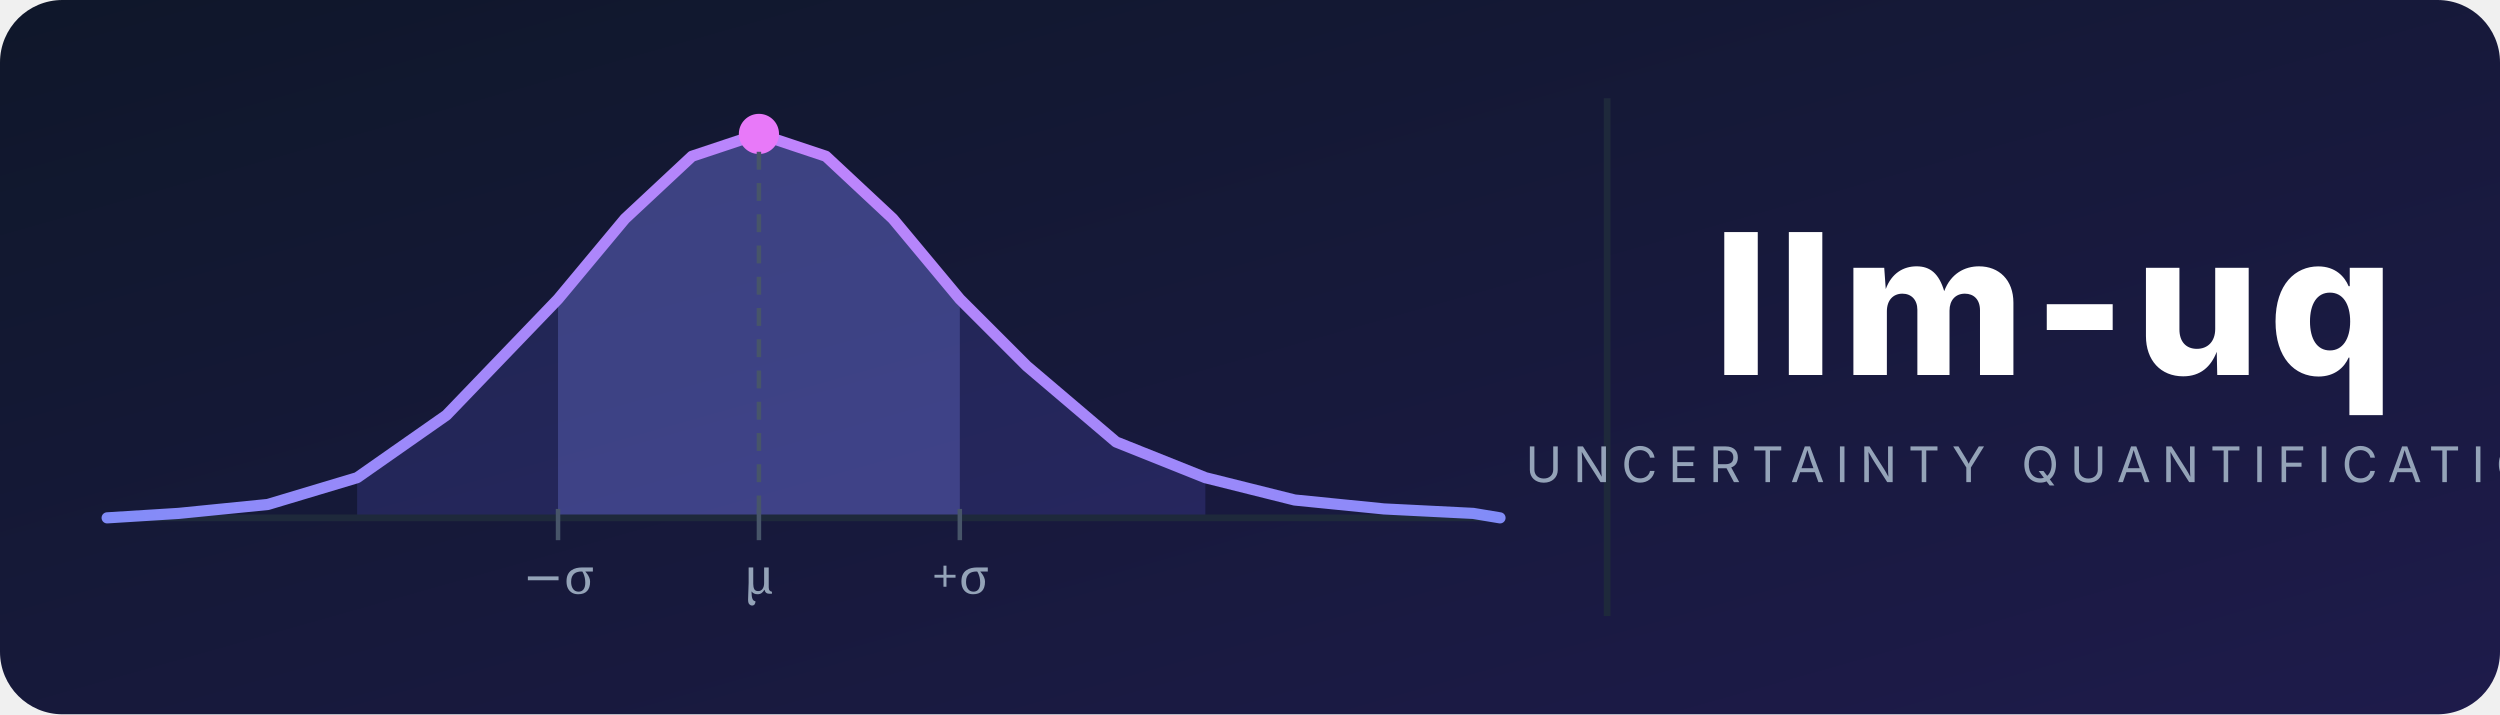
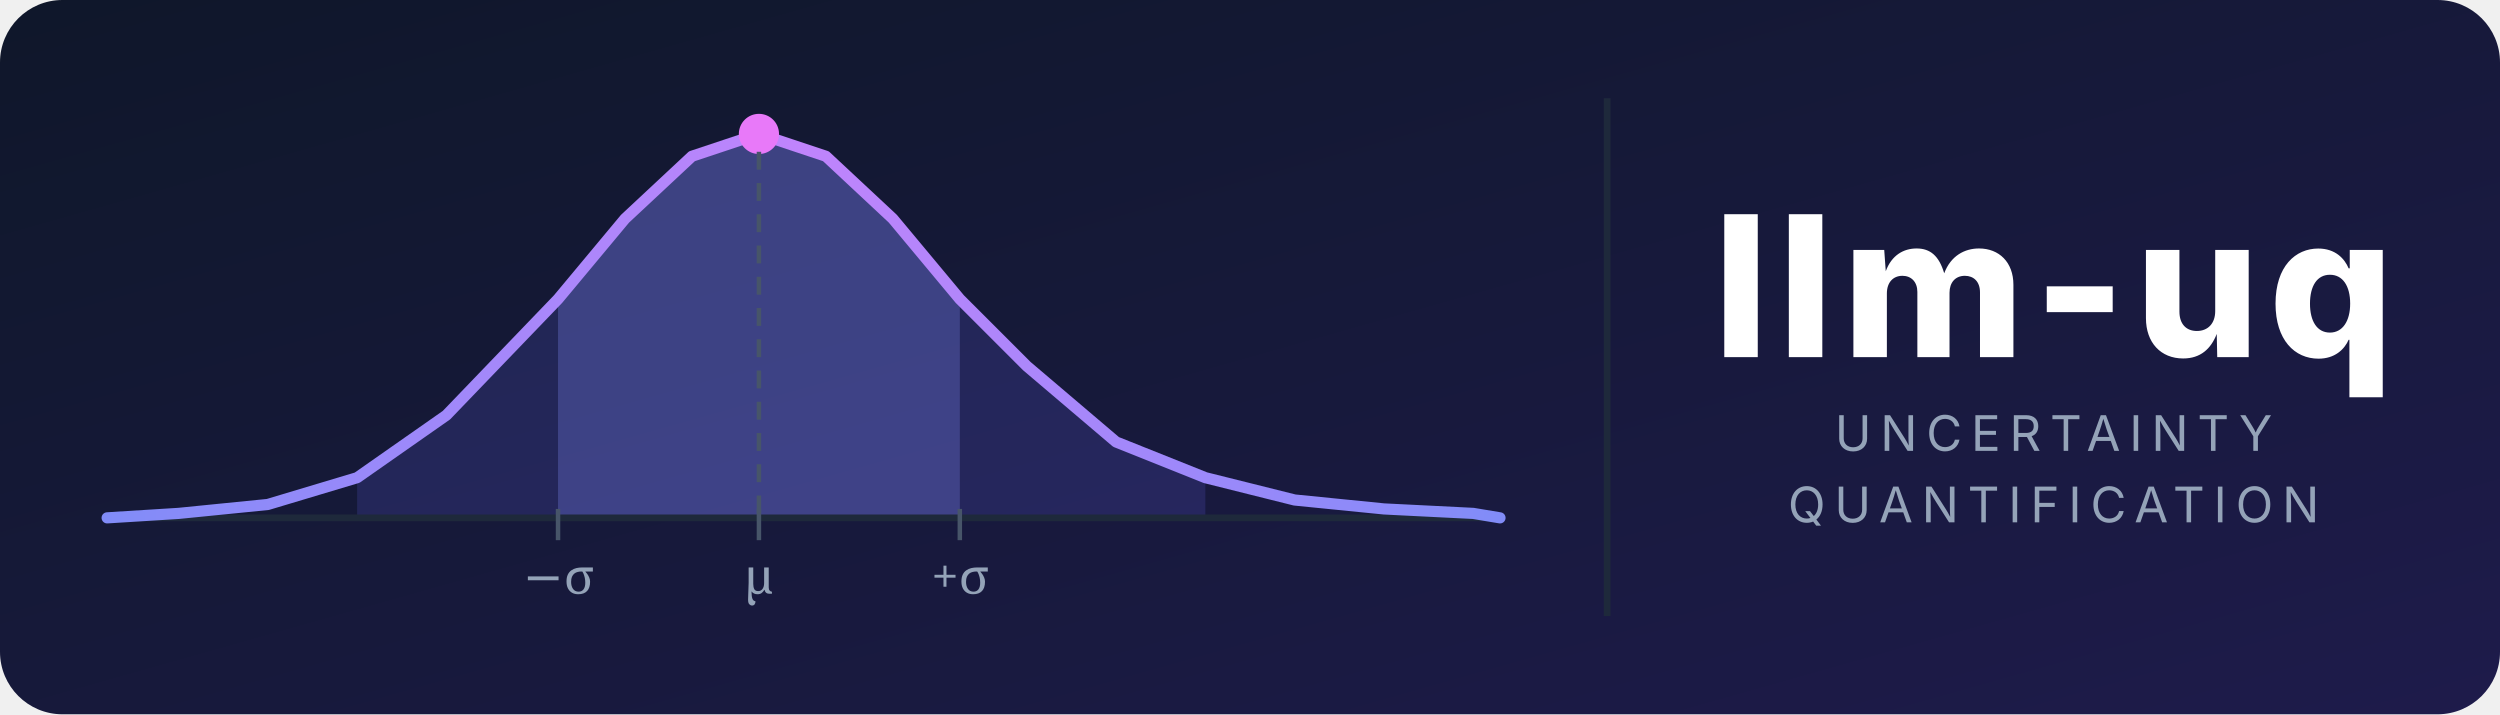
<svg xmlns="http://www.w3.org/2000/svg" viewBox="0 0 560 160" width="560" height="160">
  <defs>
    <linearGradient id="bgGrad" x1="0%" y1="0%" x2="100%" y2="100%">
      <stop offset="0%" stop-color="#0f172a" />
      <stop offset="100%" stop-color="#1e1b4b" />
    </linearGradient>
    <linearGradient id="curveGrad" x1="0%" y1="0%" x2="100%" y2="0%">
      <stop offset="0%" stop-color="#818cf8" />
      <stop offset="50%" stop-color="#c084fc" />
      <stop offset="100%" stop-color="#818cf8" />
    </linearGradient>
  </defs>
  <rect width="560" height="160" rx="14" fill="url(#bgGrad)" />
  <polygon points="80,107 100,93 125,67 140,49 155,35 170,30 185,35 200,49 215,67 230,82 250,99 270,107 270,116 80,116" fill="#6366f1" opacity="0.18" />
  <polygon points="125,67 140,49 155,35 170,30 185,35 200,49 215,67 215,116 125,116" fill="#818cf8" opacity="0.28" />
  <line x1="24" y1="116" x2="336" y2="116" stroke="#1e293b" stroke-width="1.5" />
  <polyline points="24,116 40,115 60,113 80,107 100,93 125,67 140,49 155,35 170,30 185,35 200,49 215,67 230,82 250,99 270,107 290,112 310,114 330,115 336,116" fill="none" stroke="url(#curveGrad)" stroke-width="2.5" stroke-linecap="round" stroke-linejoin="round" />
  <circle cx="170" cy="30" r="4.5" fill="#e879f9" />
  <line x1="170" y1="34" x2="170" y2="116" stroke="#475569" stroke-width="1" stroke-dasharray="4,3" />
  <line x1="125" y1="114" x2="125" y2="121" stroke="#475569" stroke-width="1" />
  <text x="125" y="133" text-anchor="middle" font-family="Georgia, serif" font-size="11" fill="#94a3b8">−σ</text>
  <line x1="170" y1="114" x2="170" y2="121" stroke="#475569" stroke-width="1" />
  <text x="170" y="133" text-anchor="middle" font-family="Georgia, serif" font-size="11" fill="#94a3b8">μ</text>
  <line x1="215" y1="114" x2="215" y2="121" stroke="#475569" stroke-width="1" />
  <text x="215" y="133" text-anchor="middle" font-family="Georgia, serif" font-size="11" fill="#94a3b8">+σ</text>
  <line x1="360" y1="22" x2="360" y2="138" stroke="#1e293b" stroke-width="1.5" />
-   <text x="460" y="84" text-anchor="middle" font-family="system-ui, -apple-system, BlinkMacSystemFont, 'Segoe UI', sans-serif" font-size="44" font-weight="800" fill="white" letter-spacing="2">llm-uq</text>
-   <text x="460" y="108" text-anchor="middle" font-family="system-ui, -apple-system, BlinkMacSystemFont, 'Segoe UI', sans-serif" font-size="11" fill="#94a3b8" letter-spacing="2.5">UNCERTAINTY QUANTIFICATION</text>
+   <text x="460" y="80" text-anchor="middle" font-family="system-ui, -apple-system, BlinkMacSystemFont, 'Segoe UI', sans-serif" font-size="44" font-weight="800" fill="white" letter-spacing="2">llm-uq</text>
+   <text x="460" y="101" text-anchor="middle" font-family="system-ui, -apple-system, BlinkMacSystemFont, 'Segoe UI', sans-serif" font-size="11" fill="#94a3b8" letter-spacing="2">UNCERTAINTY</text>
+   <text x="460" y="117" text-anchor="middle" font-family="system-ui, -apple-system, BlinkMacSystemFont, 'Segoe UI', sans-serif" font-size="11" fill="#94a3b8" letter-spacing="2">QUANTIFICATION</text>
</svg>
